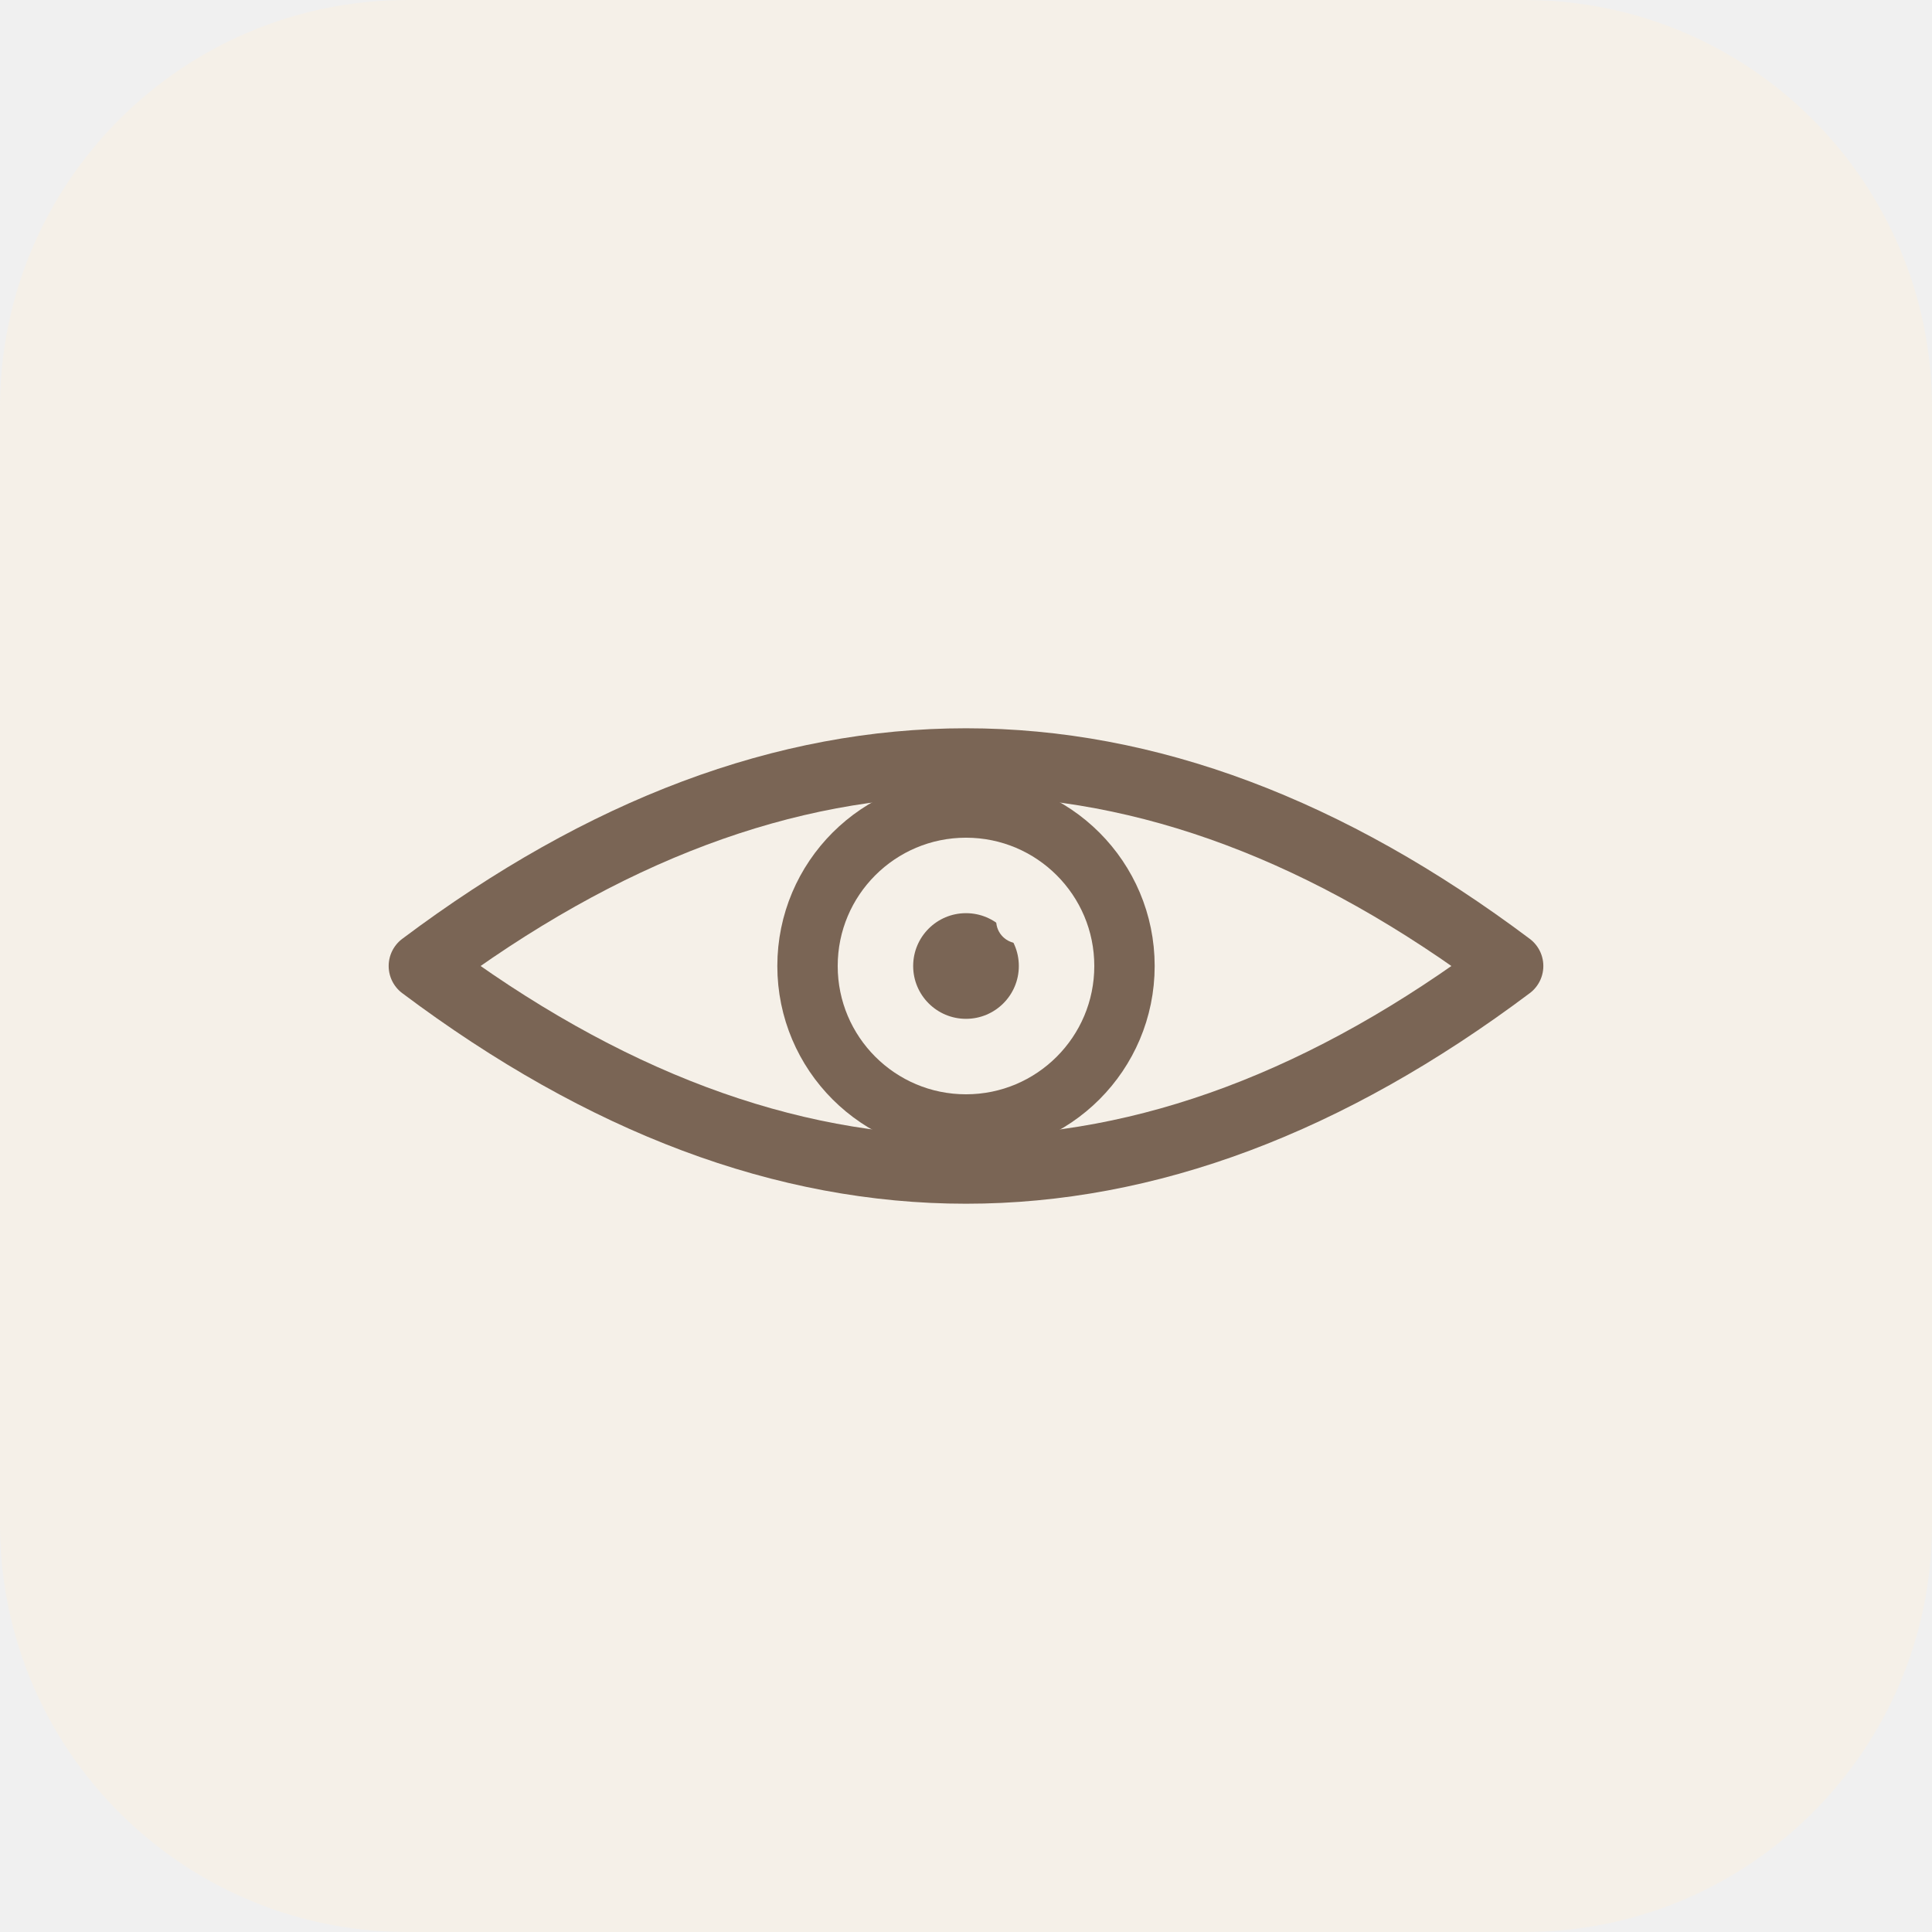
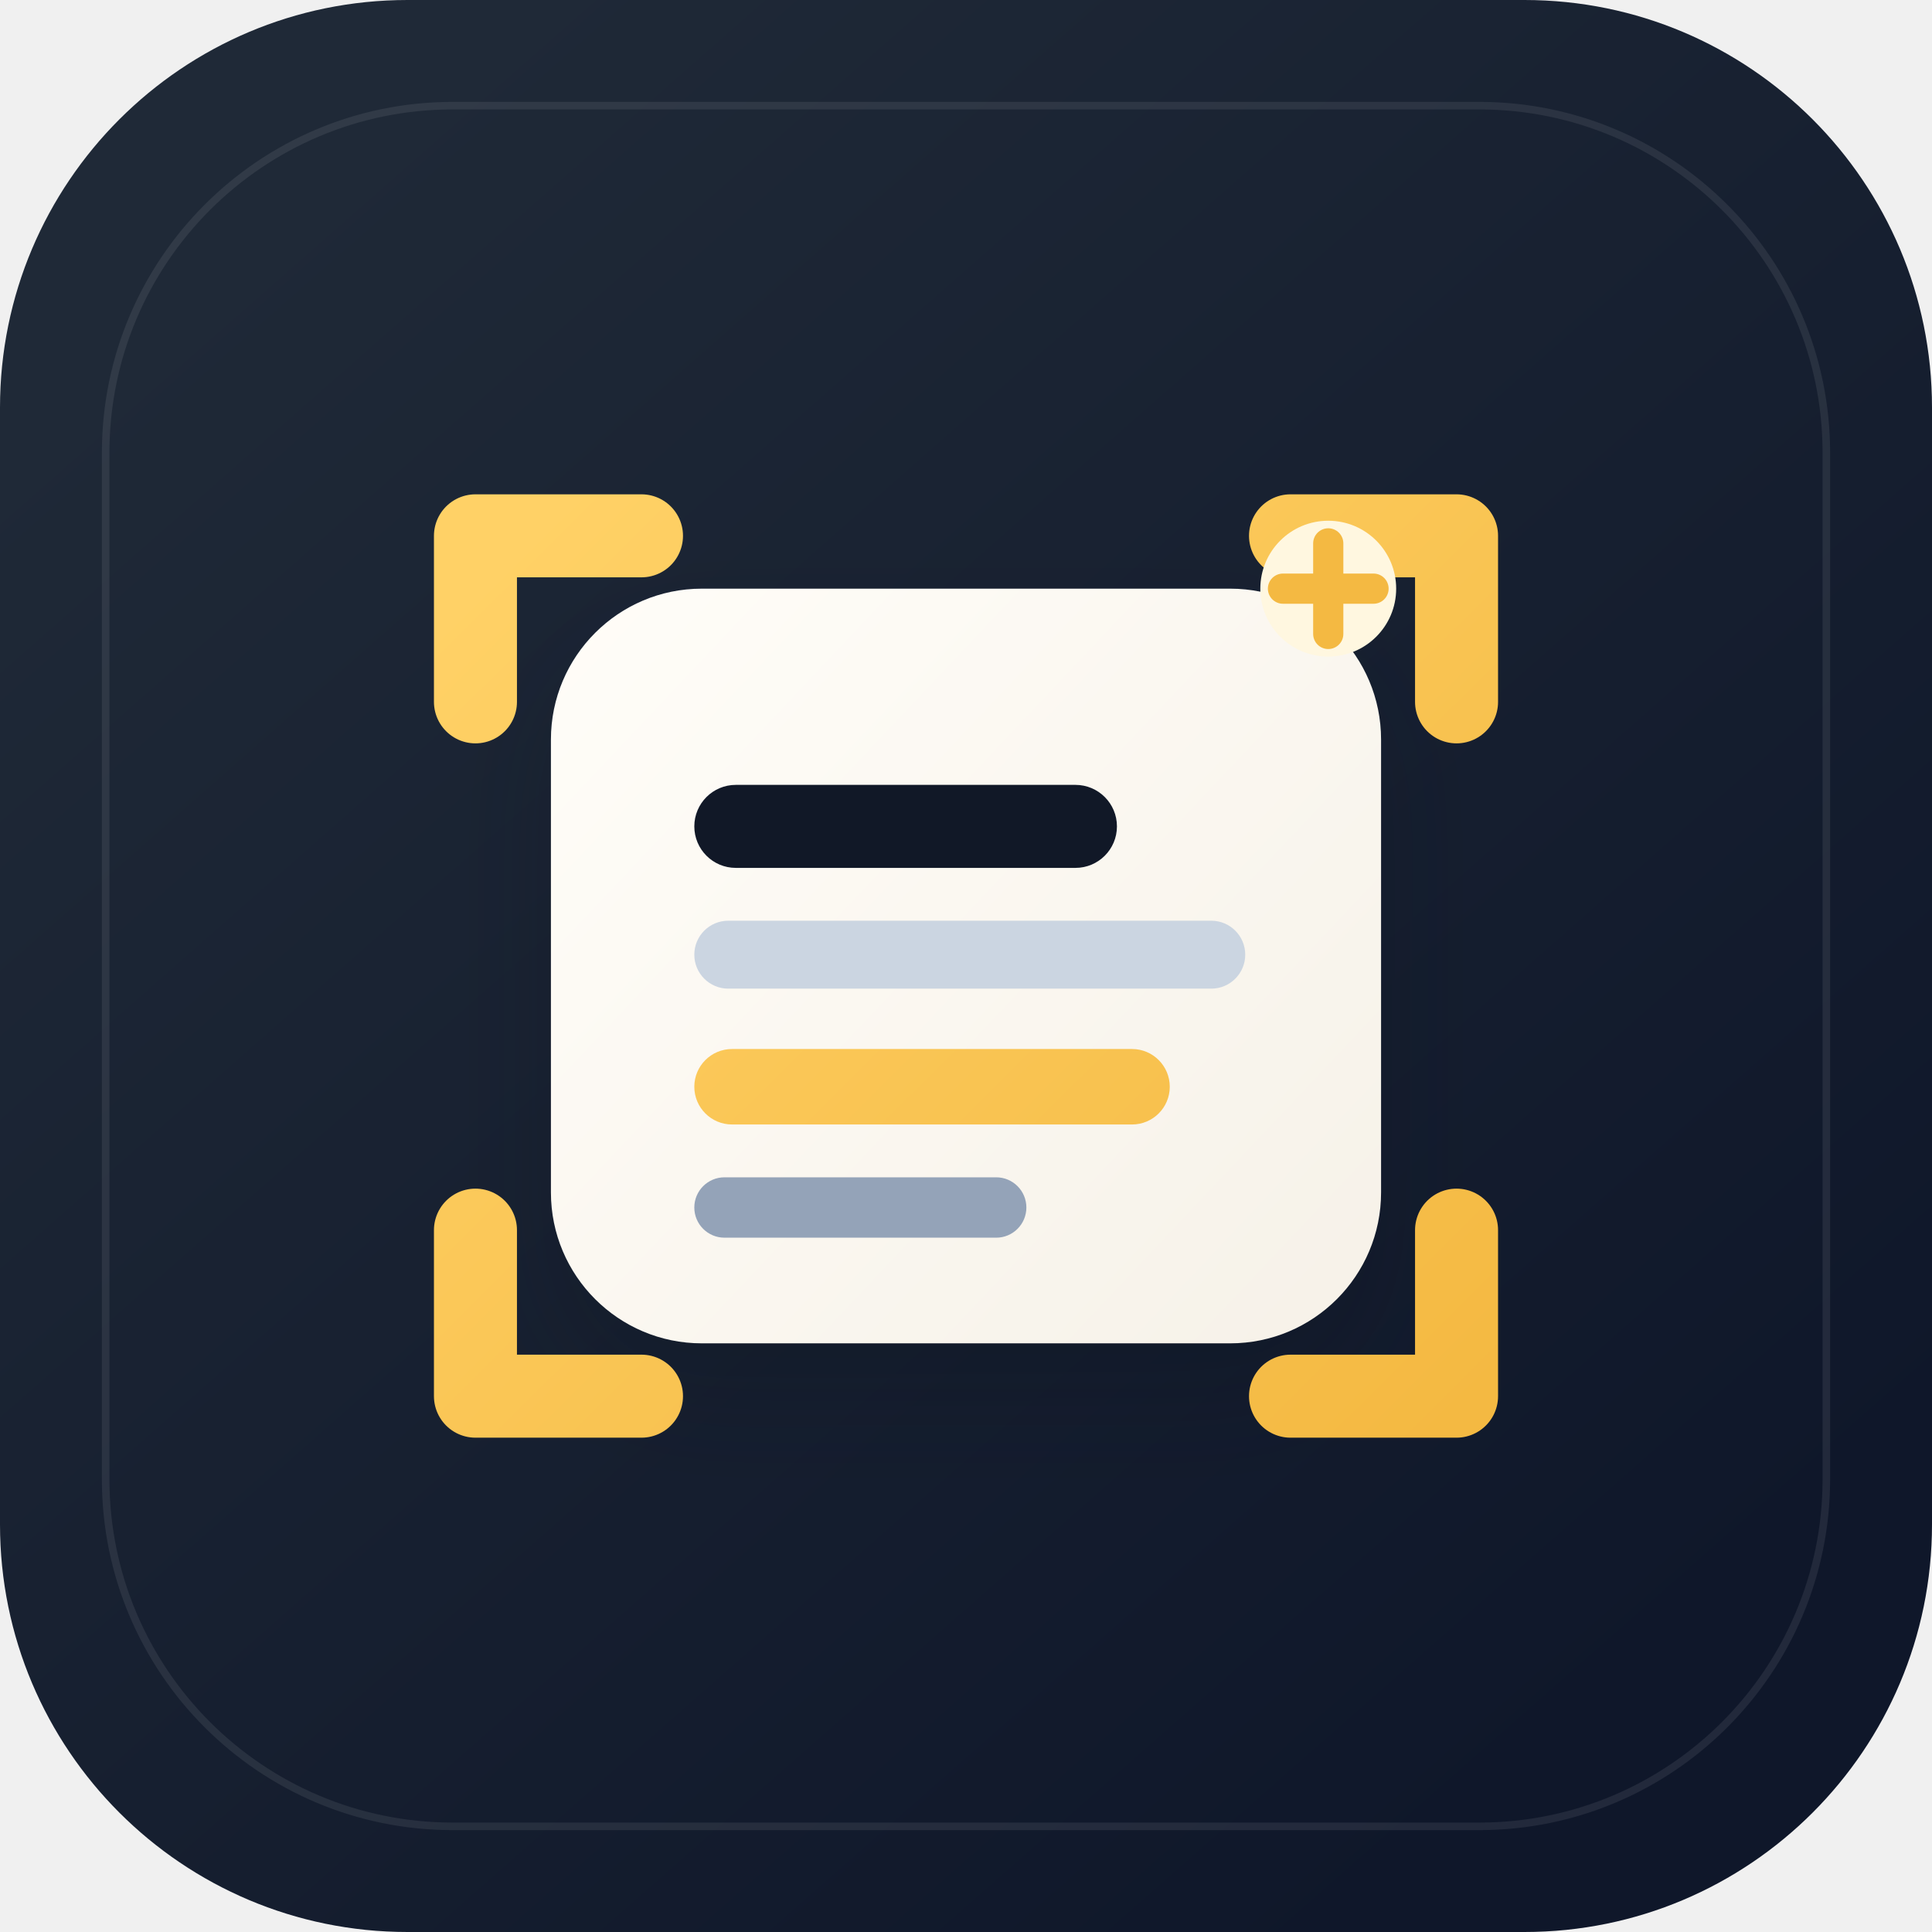
<svg xmlns="http://www.w3.org/2000/svg" viewBox="0 0 512 512" fill="none">
-   <rect width="512" height="512" rx="108" fill="#f5f0e8" />
-   <path d="M112 256 Q256 148 400 256 Q256 364 112 256Z" stroke="#7a6555" stroke-width="18" stroke-linejoin="round" fill="none" />
-   <circle cx="256" cy="256" r="42" stroke="#7a6555" stroke-width="16" fill="none" />
-   <circle cx="256" cy="256" r="14" fill="#7a6555" />
-   <circle cx="270" cy="244" r="6" fill="#f5f0e8" />
+   <defs>
+     <linearGradient id="bg" x1="72" y1="56" x2="424" y2="456" gradientUnits="userSpaceOnUse">
+       <stop stop-color="#1F2937" />
+       <stop offset="1" stop-color="#0F172A" />
+     </linearGradient>
+     <linearGradient id="card" x1="150" y1="160" x2="362" y2="360" gradientUnits="userSpaceOnUse">
+       <stop stop-color="#FFFDF8" />
+       <stop offset="1" stop-color="#F6F1E8" />
+     </linearGradient>
+     <linearGradient id="accent" x1="144" y1="136" x2="385" y2="378" gradientUnits="userSpaceOnUse">
+       <stop stop-color="#FFD166" />
+       <stop offset="1" stop-color="#F4B942" />
+     </linearGradient>
+     <filter id="shadow" x="114" y="126" width="284" height="284" filterUnits="userSpaceOnUse" color-interpolation-filters="sRGB">
+       <feFlood flood-opacity="0" result="BackgroundImageFix" />
+       <feColorMatrix in="SourceAlpha" type="matrix" values="0 0 0 0 0 0 0 0 0 0 0 0 0 0 0 0 0 0 127 0" result="hardAlpha" />
+       <feOffset dy="14" />
+       <feGaussianBlur stdDeviation="14" />
+       <feColorMatrix type="matrix" values="0 0 0 0 0.039 0 0 0 0 0.059 0 0 0 0 0.09 0 0 0 0.18 0" />
+       <feBlend mode="normal" in2="BackgroundImageFix" result="effect1_dropShadow_1_2" />
+       <feBlend mode="normal" in="SourceGraphic" in2="effect1_dropShadow_1_2" result="shape" />
+     </filter>
+   </defs>
+   <rect width="512" height="512" rx="108" fill="url(#bg)" />
+   <rect x="28" y="28" width="456" height="456" rx="92" stroke="#FFFFFF" stroke-opacity="0.08" stroke-width="2" />
+   <g filter="url(#shadow)">
+     <rect x="146" y="156" width="220" height="200" rx="40" fill="url(#card)" />
+     <rect x="184" y="208" width="112" height="22" rx="11" fill="#111827" />
+     <rect x="184" y="244" width="146" height="18" rx="9" fill="#CBD5E1" />
+     <rect x="184" y="278" width="126" height="20" rx="10" fill="url(#accent)" />
+     <rect x="184" y="312" width="88" height="16" rx="8" fill="#94A3B8" />
+   </g>
+   <path d="M126 186V142H170" stroke="url(#accent)" stroke-width="22" stroke-linecap="round" stroke-linejoin="round" />
+   <path d="M342 142H386V186" stroke="url(#accent)" stroke-width="22" stroke-linecap="round" stroke-linejoin="round" />
+   <path d="M126 326V370H170" stroke="url(#accent)" stroke-width="22" stroke-linecap="round" stroke-linejoin="round" />
+   <path d="M342 370H386V326" stroke="url(#accent)" stroke-width="22" stroke-linecap="round" stroke-linejoin="round" />
+   <circle cx="352" cy="156" r="18" fill="#FFF7E0" />
+   <path d="M352 144V168M340 156H364" stroke="#F4B942" stroke-width="8" stroke-linecap="round" />
</svg>
